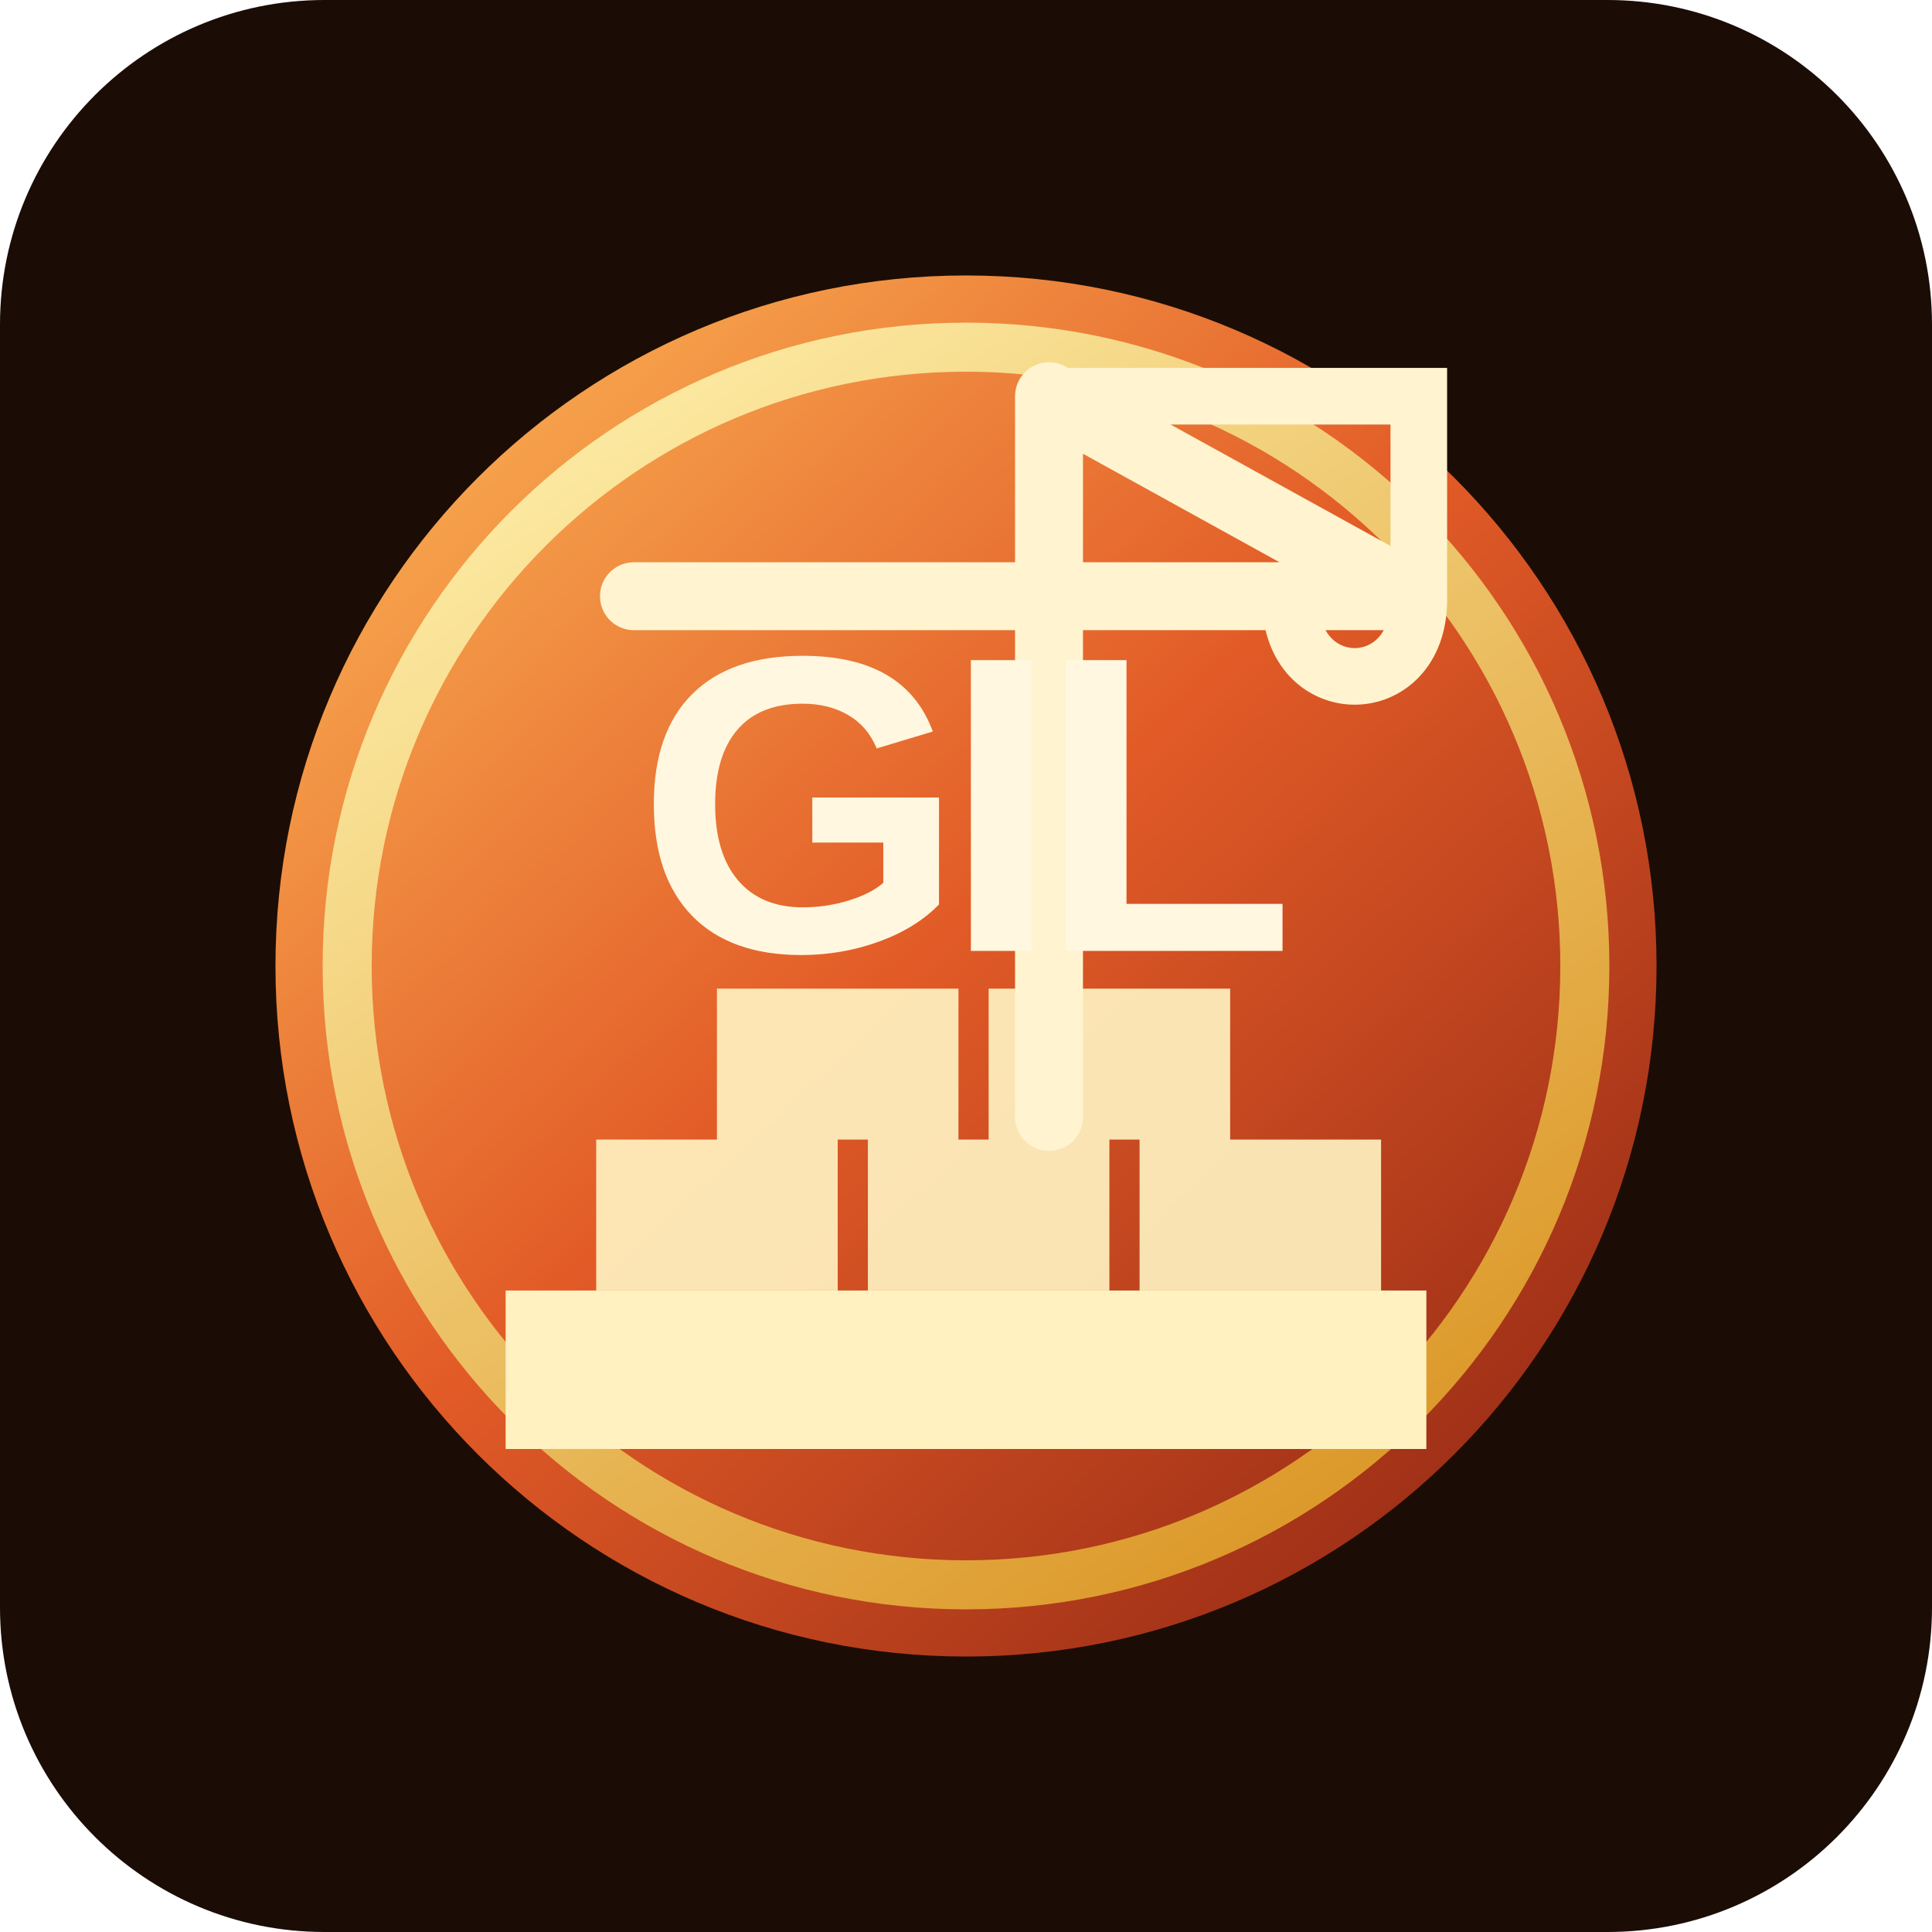
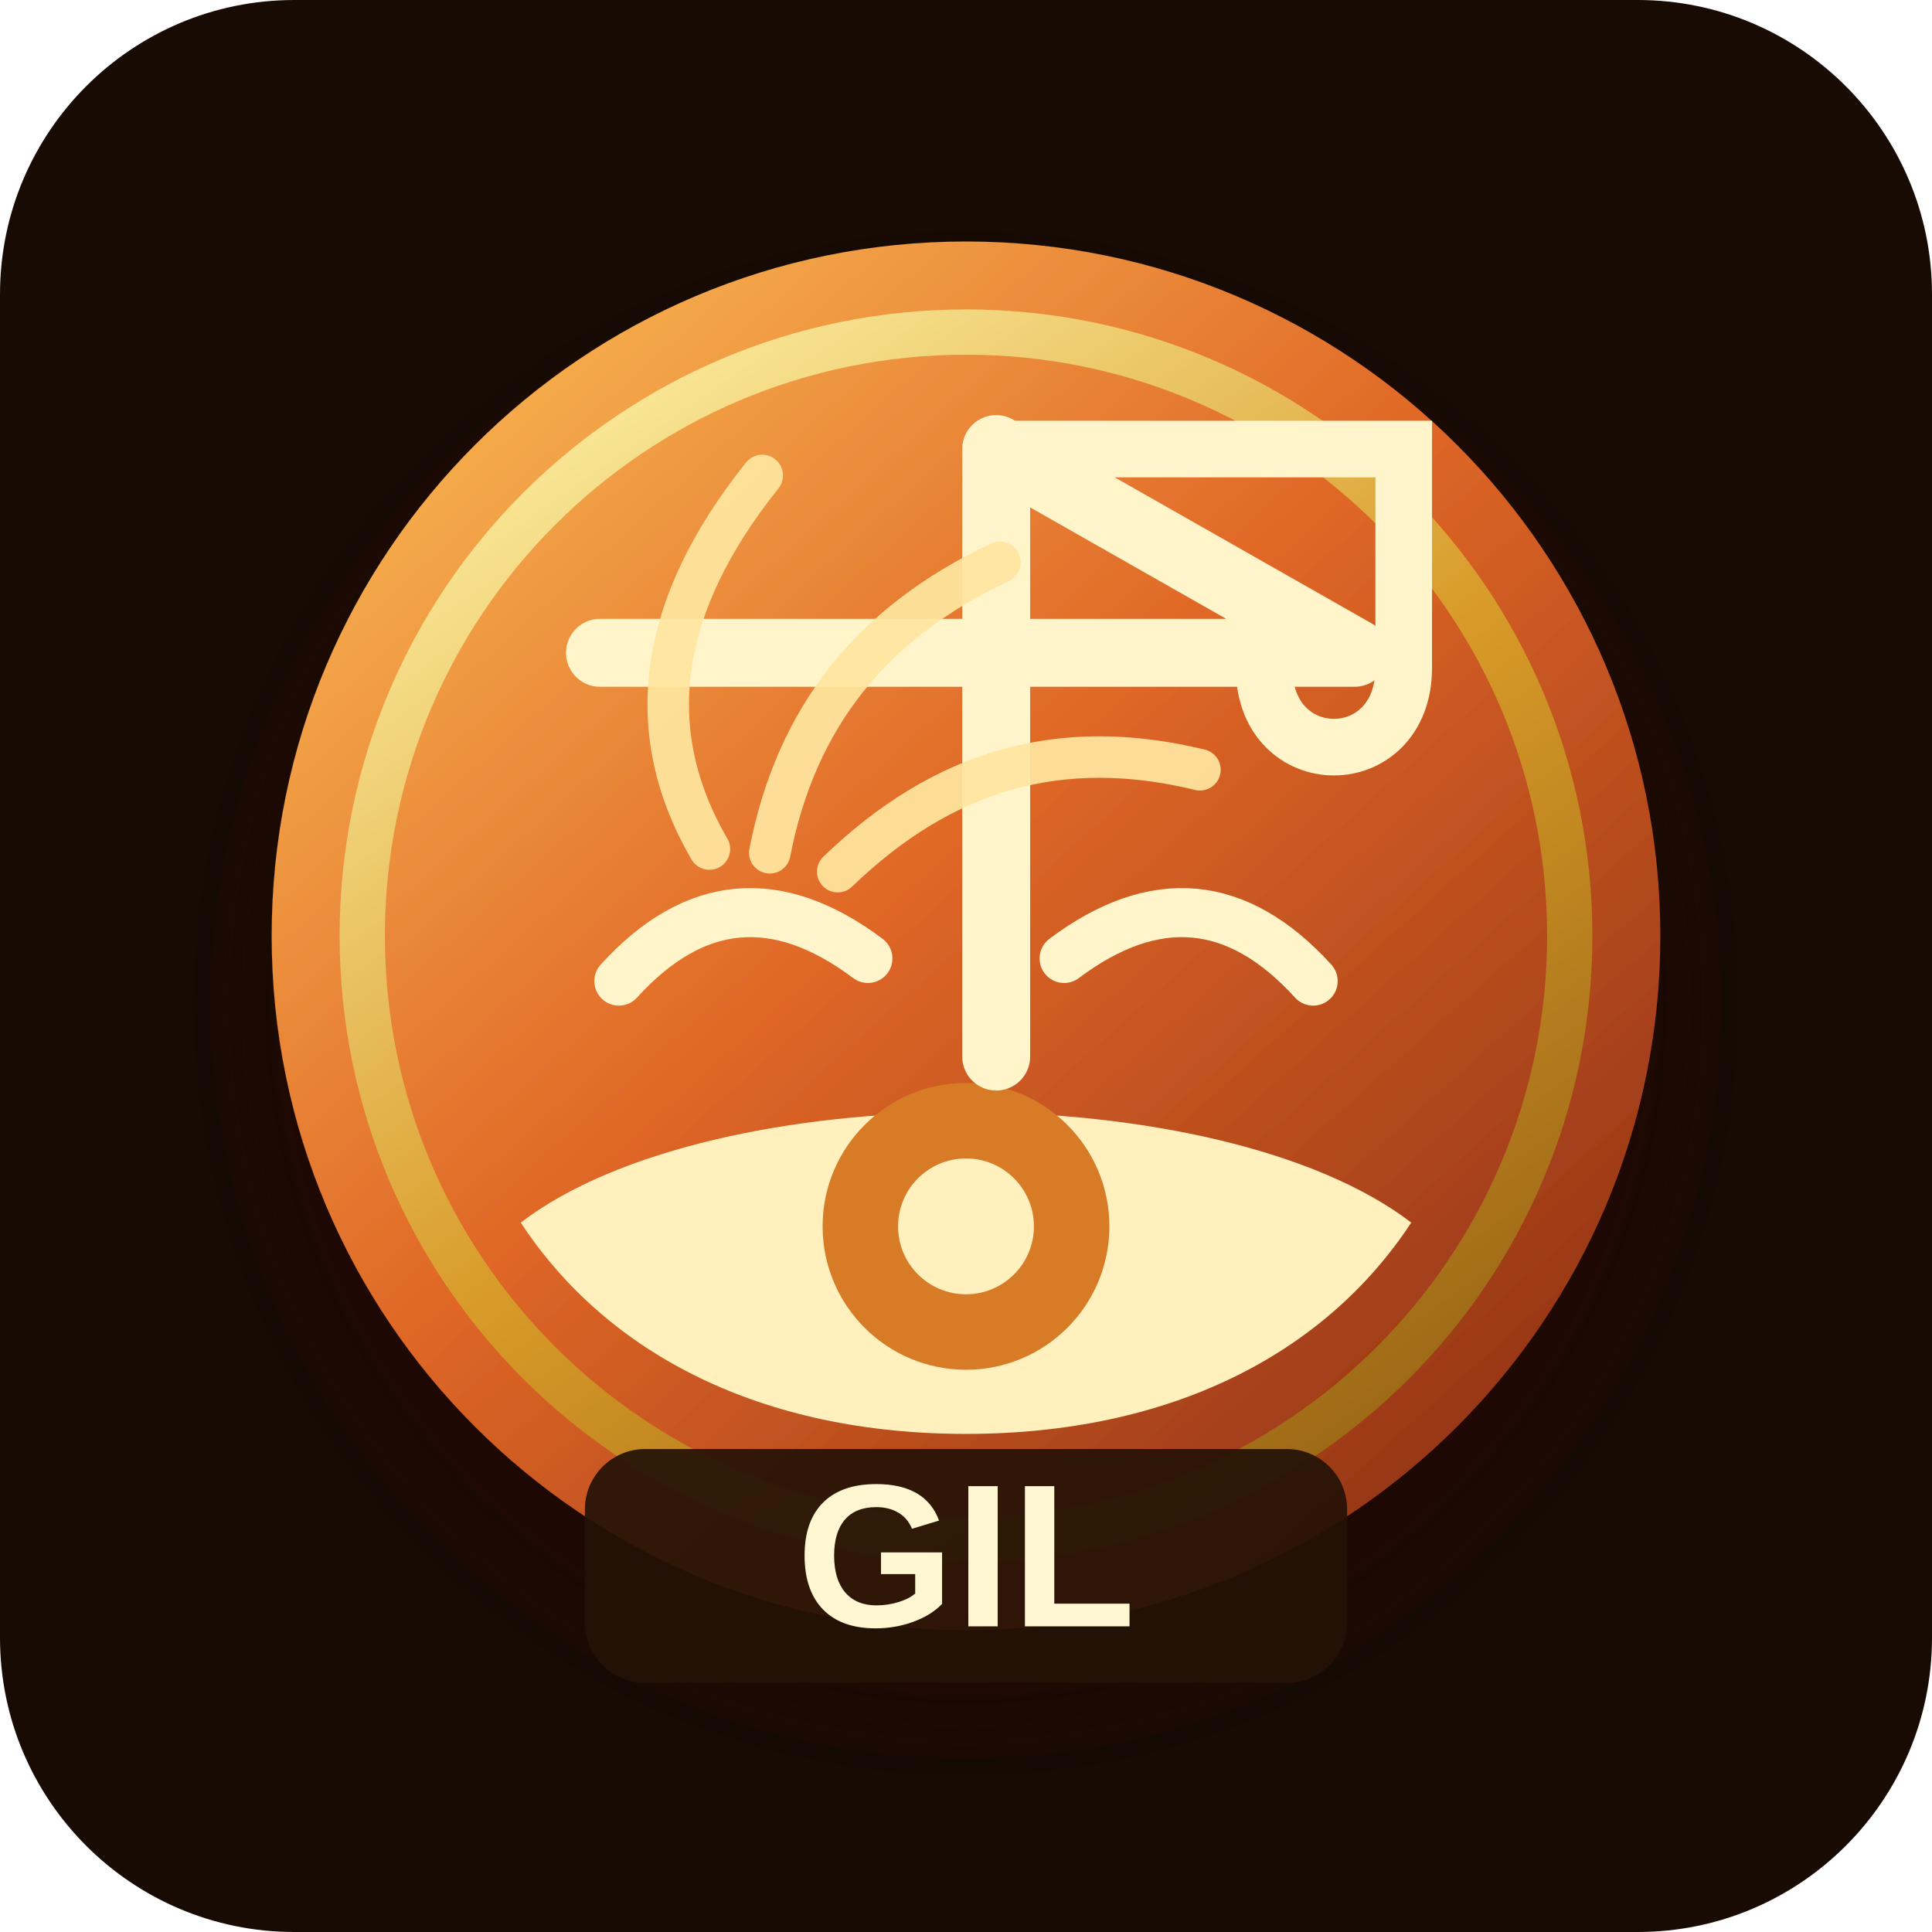
- <svg xmlns="http://www.w3.org/2000/svg" viewBox="0 0 512 512" role="img" aria-labelledby="title desc">
+ <svg xmlns="http://www.w3.org/2000/svg" viewBox="0 0 512 512" role="img" aria-labelledby="gilTitle gilDesc">
  <defs>
-     <linearGradient id="gilBg" x1="74" y1="64" x2="432" y2="450" gradientUnits="userSpaceOnUse">
-       <stop stop-color="#ffc15c" />
-       <stop offset="0.48" stop-color="#e25b27" />
-       <stop offset="1" stop-color="#872011" />
+     <linearGradient id="gilBg" x1="76" y1="58" x2="430" y2="452" gradientUnits="userSpaceOnUse">
+       <stop stop-color="#ffc95c" />
+       <stop offset="0.46" stop-color="#df6626" />
+       <stop offset="1" stop-color="#7b2411" />
    </linearGradient>
-     <linearGradient id="gilGold" x1="132" y1="86" x2="376" y2="430" gradientUnits="userSpaceOnUse">
-       <stop stop-color="#fff1ad" />
-       <stop offset="1" stop-color="#d9901d" />
+     <linearGradient id="gilGold" x1="138" y1="86" x2="376" y2="428" gradientUnits="userSpaceOnUse">
+       <stop stop-color="#fff3a8" />
+       <stop offset="0.5" stop-color="#d89a28" />
+       <stop offset="1" stop-color="#8d5b12" />
    </linearGradient>
+     <filter id="gilShadow" x="-20%" y="-20%" width="140%" height="140%">
+       <feDropShadow dx="0" dy="18" stdDeviation="18" flood-color="#291001" flood-opacity="0.42" />
+     </filter>
  </defs>
-   <rect width="512" height="512" rx="86" fill="#1b0d05" />
-   <circle cx="256" cy="256" r="183" fill="url(#gilBg)" />
-   <circle cx="256" cy="256" r="164" fill="none" stroke="url(#gilGold)" stroke-width="13" />
-   <path d="M134 342h244v42H134z" fill="#fff1c0" />
-   <path d="M158 302h64v40h-64zm72 0h64v40h-64zm72 0h64v40h-64zM190 262h64v40h-64zm72 0h64v40h-64z" fill="#fff1c0" opacity="0.92" />
-   <path d="M168 158h206l-96-53v191" fill="none" stroke="#fff4cf" stroke-width="18" stroke-linecap="round" stroke-linejoin="round" />
-   <path d="M278 105h98v54M376 159c0 27-34 27-34 0" fill="none" stroke="#fff4cf" stroke-width="15" stroke-linecap="round" />
-   <text x="256" y="252" text-anchor="middle" fill="#fff7df" font-family="Arial Black, Arial, sans-serif" font-size="112" font-weight="900" letter-spacing="-6">GIL</text>
+   <rect width="512" height="512" rx="78" fill="#180b04" />
+   <circle cx="256" cy="248" r="184" fill="url(#gilBg)" filter="url(#gilShadow)" />
+   <circle cx="256" cy="248" r="160" fill="none" stroke="url(#gilGold)" stroke-width="12" />
+   <path d="M138 324c51-39 185-39 236 0-23 35-64 56-118 56s-95-21-118-56Z" fill="#fff0be" />
+   <circle cx="256" cy="325" r="38" fill="#d87b26" />
+   <circle cx="256" cy="325" r="18" fill="#fff0be" />
+   <path d="M159 173h200l-95-54v161" fill="none" stroke="#fff4ca" stroke-width="18" stroke-linecap="round" stroke-linejoin="round" />
+   <path d="M264 119h108v58M372 177c0 28-37 28-37 0" fill="none" stroke="#fff4ca" stroke-width="15" stroke-linecap="round" />
+   <path d="M164 260c20-22 42-24 66-6M348 260c-20-22-42-24-66-6" fill="none" stroke="#fff4ca" stroke-width="13" stroke-linecap="round" />
+   <path d="M188 225c-18-31-14-64 14-99M204 226c7-36 27-61 61-77M222 231c28-27 59-36 96-27" fill="none" stroke="#ffe6a0" stroke-width="11" stroke-linecap="round" opacity="0.92" />
+   <rect x="155" y="384" width="202" height="62" rx="16" fill="#241105" opacity="0.92" />
+   <text x="256" y="431" text-anchor="middle" fill="#fff6d2" font-family="Arial Black, Arial, sans-serif" font-size="54" font-weight="900">GIL</text>
</svg>
